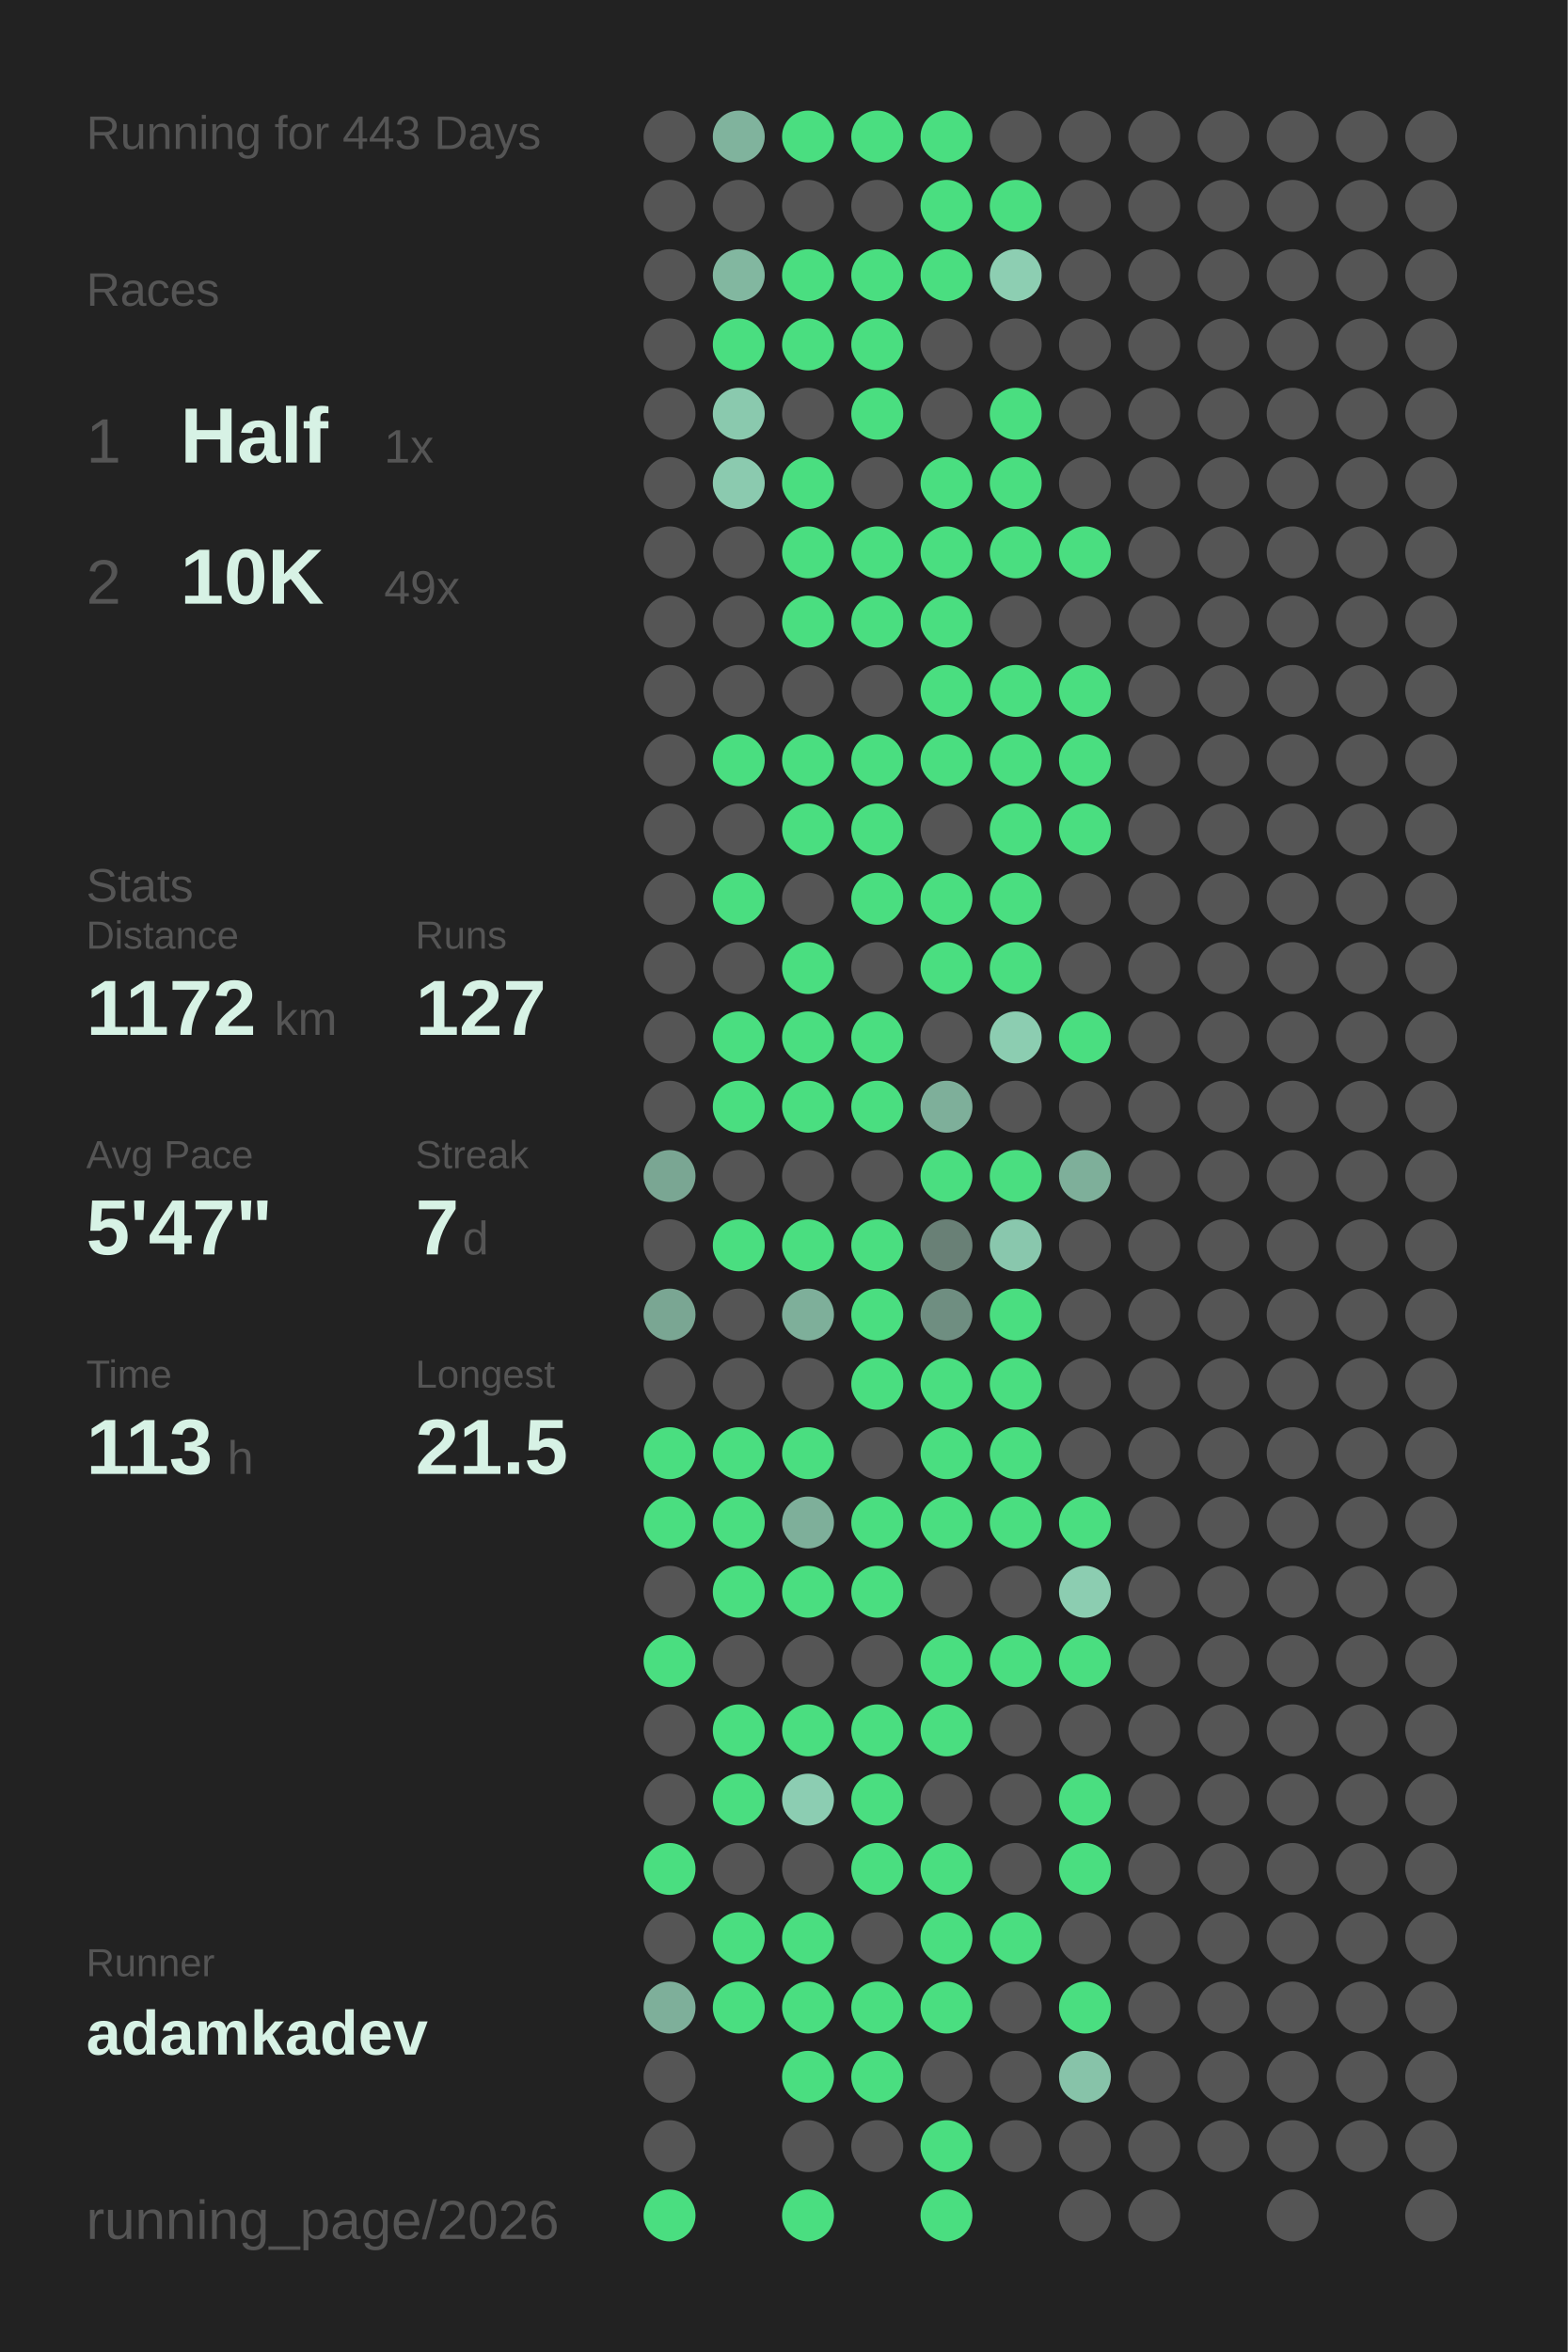
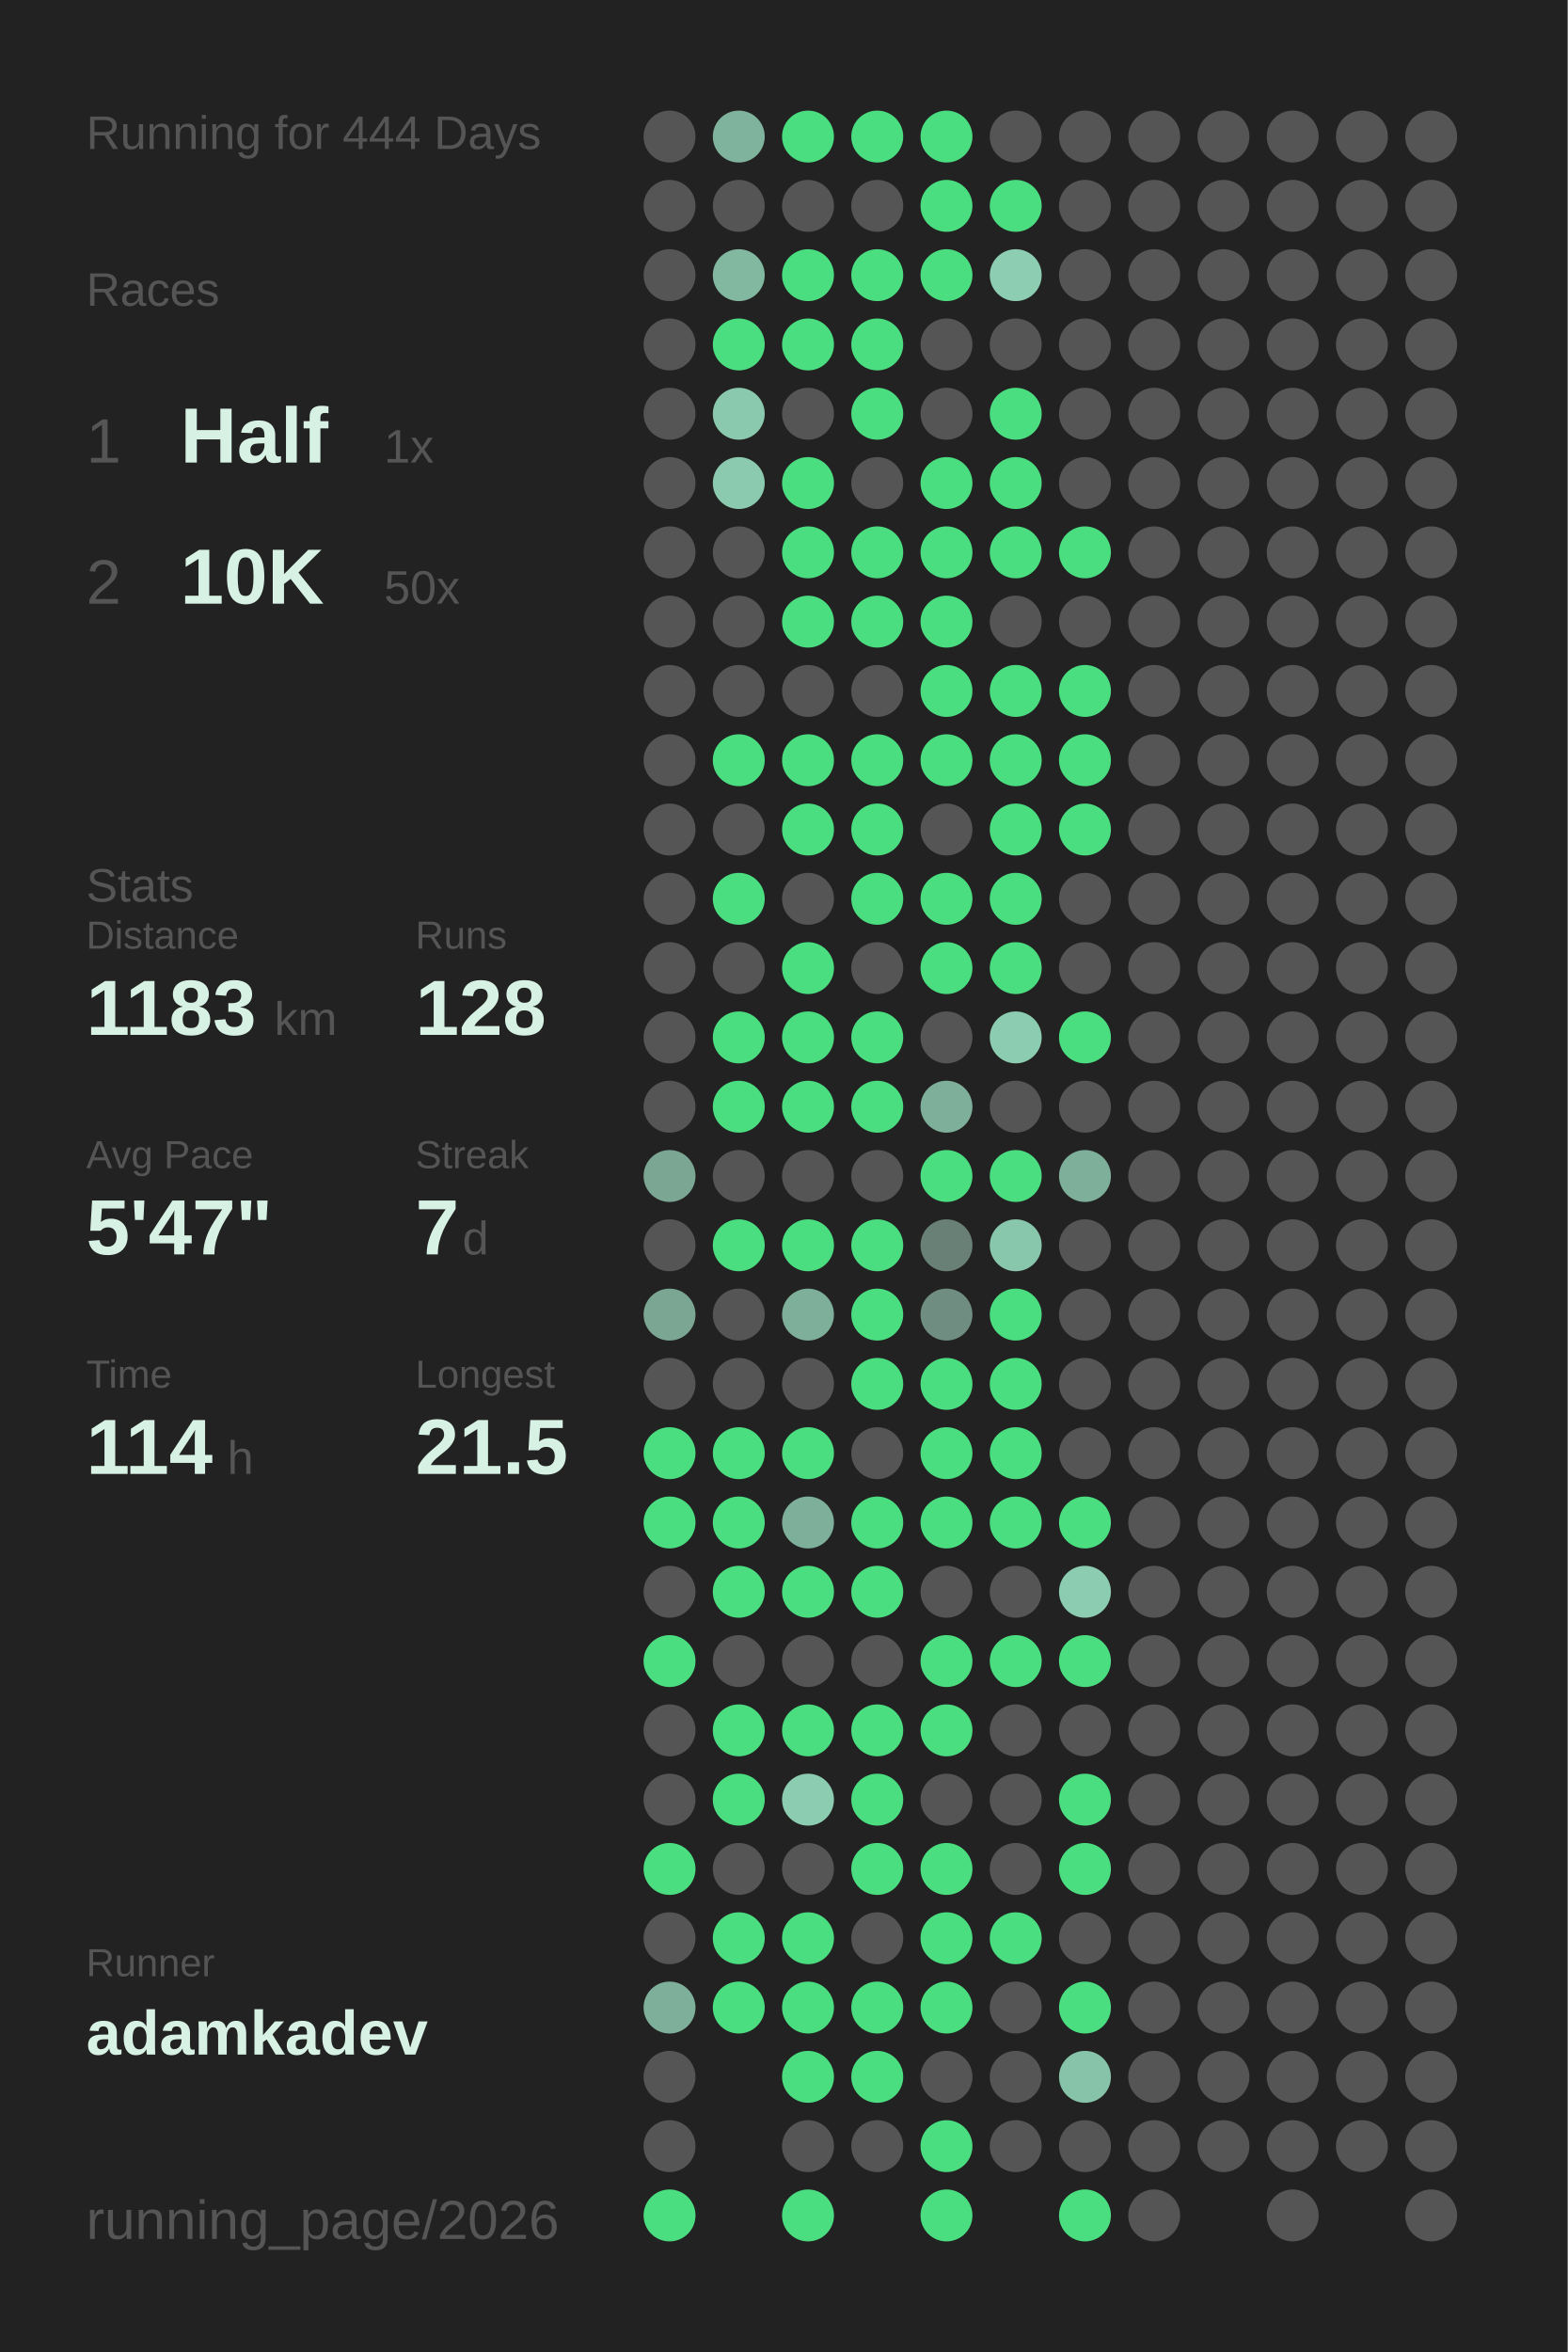
<svg xmlns="http://www.w3.org/2000/svg" baseProfile="full" height="300mm" version="1.1" viewBox="0,0,200,300" width="200mm">
  <defs />
  <rect fill="#222222" height="300" width="200" x="0" y="0" />
-   <text fill="#555555" style="font-size:6px; font-family:Arial;" x="11" y="19">Running for 443 Days</text>
+   <text fill="#555555" style="font-size:6px; font-family:Arial;" x="11" y="19">Running for 444 Days</text>
  <text fill="#555555" style="font-size:6px; font-family:Arial;" x="11" y="39">Races</text>
  <text fill="#555555" style="font-size:8px; font-family:Arial;" x="11" y="59">1</text>
  <text fill="#D7F2E5" style="font-size:10px; font-family:Arial; font-weight:bold;" x="23" y="59">Half</text>
  <text fill="#555555" style="font-size:6px; font-family:Arial;" x="49" y="59">1x</text>
  <text fill="#555555" style="font-size:8px; font-family:Arial;" x="11" y="77">2</text>
  <text fill="#D7F2E5" style="font-size:10px; font-family:Arial; font-weight:bold;" x="23" y="77">10K</text>
-   <text fill="#555555" style="font-size:6px; font-family:Arial;" x="49" y="77">49x</text>
+   <text fill="#555555" style="font-size:6px; font-family:Arial;" x="49" y="77">50x</text>
  <text fill="#555555" style="font-size:6px; font-family:Arial;" x="11" y="115">Stats</text>
  <text fill="#555555" style="font-size:5px; font-family:Arial;" x="11" y="121">Distance</text>
-   <text fill="#D7F2E5" style="font-size:10px; font-family:Arial; font-weight:bold;" x="11" y="132">1172</text>
+   <text fill="#D7F2E5" style="font-size:10px; font-family:Arial; font-weight:bold;" x="11" y="132">1183</text>
  <text fill="#555555" style="font-size:6px; font-family:Arial;" x="35" y="132">km</text>
  <text fill="#555555" style="font-size:5px; font-family:Arial;" x="53" y="121">Runs</text>
-   <text fill="#D7F2E5" style="font-size:10px; font-family:Arial; font-weight:bold;" x="53" y="132">127</text>
+   <text fill="#D7F2E5" style="font-size:10px; font-family:Arial; font-weight:bold;" x="53" y="132">128</text>
  <text fill="#555555" style="font-size:5px; font-family:Arial;" x="11" y="149">Avg Pace</text>
  <text fill="#D7F2E5" style="font-size:10px; font-family:Arial; font-weight:bold;" x="11" y="160">5'47"</text>
  <text fill="#555555" style="font-size:5px; font-family:Arial;" x="53" y="149">Streak</text>
  <text fill="#D7F2E5" style="font-size:10px; font-family:Arial; font-weight:bold;" x="53" y="160">7</text>
  <text fill="#555555" style="font-size:6px; font-family:Arial;" x="59" y="160">d</text>
  <text fill="#555555" style="font-size:5px; font-family:Arial;" x="11" y="177">Time</text>
-   <text fill="#D7F2E5" style="font-size:10px; font-family:Arial; font-weight:bold;" x="11" y="188">113</text>
+   <text fill="#D7F2E5" style="font-size:10px; font-family:Arial; font-weight:bold;" x="11" y="188">114</text>
  <text fill="#555555" style="font-size:6px; font-family:Arial;" x="29" y="188">h</text>
  <text fill="#555555" style="font-size:5px; font-family:Arial;" x="53" y="177">Longest</text>
  <text fill="#D7F2E5" style="font-size:10px; font-family:Arial; font-weight:bold;" x="53" y="188">21.5</text>
  <text fill="#555555" style="font-size:5px; font-family:Arial;" x="11" y="252.065">Runner</text>
  <text fill="#D7F2E5" style="font-size:8px; font-family:Arial; font-weight:bold;" x="11" y="262.065">adamkadev</text>
  <text fill="#555555" style="font-size:7px; font-family:Arial;" x="11" y="285.581">running_page/2026</text>
  <circle cx="85.417" cy="17.419" fill="#555555" r="3.312" />
  <circle cx="85.417" cy="26.258" fill="#555555" r="3.312" />
  <circle cx="85.417" cy="35.097" fill="#555555" r="3.312" />
  <circle cx="85.417" cy="43.935" fill="#555555" r="3.312" />
  <circle cx="85.417" cy="52.774" fill="#555555" r="3.312" />
  <circle cx="85.417" cy="61.613" fill="#555555" r="3.312" />
  <circle cx="85.417" cy="70.452" fill="#555555" r="3.312" />
  <circle cx="85.417" cy="79.29" fill="#555555" r="3.312" />
  <circle cx="85.417" cy="88.129" fill="#555555" r="3.312" />
  <circle cx="85.417" cy="96.968" fill="#555555" r="3.312" />
  <circle cx="85.417" cy="105.806" fill="#555555" r="3.312" />
  <circle cx="85.417" cy="114.645" fill="#555555" r="3.312" />
  <circle cx="85.417" cy="123.484" fill="#555555" r="3.312" />
  <circle cx="85.417" cy="132.323" fill="#555555" r="3.312" />
  <circle cx="85.417" cy="141.161" fill="#555555" r="3.312" />
  <circle cx="85.417" cy="150" fill="#7aa693" r="3.312" />
  <circle cx="85.417" cy="158.839" fill="#555555" r="3.312" />
  <circle cx="85.417" cy="167.677" fill="#7aa693" r="3.312" />
  <circle cx="85.417" cy="176.516" fill="#555555" r="3.312" />
  <circle cx="85.417" cy="185.355" fill="#4ADE80" r="3.312" />
  <circle cx="85.417" cy="194.194" fill="#4ADE80" r="3.312" />
  <circle cx="85.417" cy="203.032" fill="#555555" r="3.312" />
  <circle cx="85.417" cy="211.871" fill="#4ADE80" r="3.312" />
  <circle cx="85.417" cy="220.71" fill="#555555" r="3.312" />
  <circle cx="85.417" cy="229.548" fill="#555555" r="3.312" />
  <circle cx="85.417" cy="238.387" fill="#4ADE80" r="3.312" />
  <circle cx="85.417" cy="247.226" fill="#555555" r="3.312" />
  <circle cx="85.417" cy="256.065" fill="#7eaf9a" r="3.312" />
  <circle cx="85.417" cy="264.903" fill="#555555" r="3.312" />
  <circle cx="85.417" cy="273.742" fill="#555555" r="3.312" />
  <circle cx="85.417" cy="282.581" fill="#4ADE80" r="3.312" />
  <circle cx="94.25" cy="17.419" fill="#80b39d" r="3.312" />
  <circle cx="94.25" cy="26.258" fill="#555555" r="3.312" />
  <circle cx="94.25" cy="35.097" fill="#82b7a0" r="3.312" />
  <circle cx="94.25" cy="43.935" fill="#4ADE80" r="3.312" />
  <circle cx="94.25" cy="52.774" fill="#8ac9ae" r="3.312" />
  <circle cx="94.25" cy="61.613" fill="#8bcaaf" r="3.312" />
  <circle cx="94.25" cy="70.452" fill="#555555" r="3.312" />
  <circle cx="94.25" cy="79.29" fill="#555555" r="3.312" />
  <circle cx="94.25" cy="88.129" fill="#555555" r="3.312" />
  <circle cx="94.25" cy="96.968" fill="#4ADE80" r="3.312" />
  <circle cx="94.25" cy="105.806" fill="#555555" r="3.312" />
  <circle cx="94.25" cy="114.645" fill="#4ADE80" r="3.312" />
  <circle cx="94.25" cy="123.484" fill="#555555" r="3.312" />
  <circle cx="94.25" cy="132.323" fill="#4ADE80" r="3.312" />
  <circle cx="94.25" cy="141.161" fill="#4ADE80" r="3.312" />
  <circle cx="94.25" cy="150" fill="#555555" r="3.312" />
  <circle cx="94.25" cy="158.839" fill="#4ADE80" r="3.312" />
  <circle cx="94.25" cy="167.677" fill="#555555" r="3.312" />
  <circle cx="94.25" cy="176.516" fill="#555555" r="3.312" />
  <circle cx="94.25" cy="185.355" fill="#4ADE80" r="3.312" />
  <circle cx="94.25" cy="194.194" fill="#4ADE80" r="3.312" />
  <circle cx="94.25" cy="203.032" fill="#4ADE80" r="3.312" />
  <circle cx="94.25" cy="211.871" fill="#555555" r="3.312" />
  <circle cx="94.25" cy="220.71" fill="#4ADE80" r="3.312" />
  <circle cx="94.25" cy="229.548" fill="#4ADE80" r="3.312" />
  <circle cx="94.25" cy="238.387" fill="#555555" r="3.312" />
  <circle cx="94.25" cy="247.226" fill="#4ADE80" r="3.312" />
  <circle cx="94.25" cy="256.065" fill="#4ADE80" r="3.312" />
  <circle cx="103.083" cy="17.419" fill="#4ADE80" r="3.312" />
  <circle cx="103.083" cy="26.258" fill="#555555" r="3.312" />
  <circle cx="103.083" cy="35.097" fill="#4ADE80" r="3.312" />
  <circle cx="103.083" cy="43.935" fill="#4ADE80" r="3.312" />
  <circle cx="103.083" cy="52.774" fill="#555555" r="3.312" />
  <circle cx="103.083" cy="61.613" fill="#4ADE80" r="3.312" />
  <circle cx="103.083" cy="70.452" fill="#4ADE80" r="3.312" />
  <circle cx="103.083" cy="79.29" fill="#4ADE80" r="3.312" />
  <circle cx="103.083" cy="88.129" fill="#555555" r="3.312" />
  <circle cx="103.083" cy="96.968" fill="#4ADE80" r="3.312" />
  <circle cx="103.083" cy="105.806" fill="#4ADE80" r="3.312" />
  <circle cx="103.083" cy="114.645" fill="#555555" r="3.312" />
  <circle cx="103.083" cy="123.484" fill="#4ADE80" r="3.312" />
  <circle cx="103.083" cy="132.323" fill="#4ADE80" r="3.312" />
  <circle cx="103.083" cy="141.161" fill="#4ADE80" r="3.312" />
  <circle cx="103.083" cy="150" fill="#555555" r="3.312" />
  <circle cx="103.083" cy="158.839" fill="#4ADE80" r="3.312" />
  <circle cx="103.083" cy="167.677" fill="#7eaf9a" r="3.312" />
  <circle cx="103.083" cy="176.516" fill="#555555" r="3.312" />
  <circle cx="103.083" cy="185.355" fill="#4ADE80" r="3.312" />
  <circle cx="103.083" cy="194.194" fill="#7eaf9a" r="3.312" />
  <circle cx="103.083" cy="203.032" fill="#4ADE80" r="3.312" />
  <circle cx="103.083" cy="211.871" fill="#555555" r="3.312" />
  <circle cx="103.083" cy="220.71" fill="#4ADE80" r="3.312" />
  <circle cx="103.083" cy="229.548" fill="#8ccdb2" r="3.312" />
  <circle cx="103.083" cy="238.387" fill="#555555" r="3.312" />
  <circle cx="103.083" cy="247.226" fill="#4ADE80" r="3.312" />
  <circle cx="103.083" cy="256.065" fill="#4ADE80" r="3.312" />
  <circle cx="103.083" cy="264.903" fill="#4ADE80" r="3.312" />
  <circle cx="103.083" cy="273.742" fill="#555555" r="3.312" />
  <circle cx="103.083" cy="282.581" fill="#4ADE80" r="3.312" />
  <circle cx="111.917" cy="17.419" fill="#4ADE80" r="3.312" />
  <circle cx="111.917" cy="26.258" fill="#555555" r="3.312" />
  <circle cx="111.917" cy="35.097" fill="#4ADE80" r="3.312" />
  <circle cx="111.917" cy="43.935" fill="#4ADE80" r="3.312" />
  <circle cx="111.917" cy="52.774" fill="#4ADE80" r="3.312" />
  <circle cx="111.917" cy="61.613" fill="#555555" r="3.312" />
  <circle cx="111.917" cy="70.452" fill="#4ADE80" r="3.312" />
  <circle cx="111.917" cy="79.29" fill="#4ADE80" r="3.312" />
  <circle cx="111.917" cy="88.129" fill="#555555" r="3.312" />
  <circle cx="111.917" cy="96.968" fill="#4ADE80" r="3.312" />
  <circle cx="111.917" cy="105.806" fill="#4ADE80" r="3.312" />
  <circle cx="111.917" cy="114.645" fill="#4ADE80" r="3.312" />
  <circle cx="111.917" cy="123.484" fill="#555555" r="3.312" />
  <circle cx="111.917" cy="132.323" fill="#4ADE80" r="3.312" />
  <circle cx="111.917" cy="141.161" fill="#4ADE80" r="3.312" />
  <circle cx="111.917" cy="150" fill="#555555" r="3.312" />
  <circle cx="111.917" cy="158.839" fill="#4ADE80" r="3.312" />
  <circle cx="111.917" cy="167.677" fill="#4ADE80" r="3.312" />
  <circle cx="111.917" cy="176.516" fill="#4ADE80" r="3.312" />
  <circle cx="111.917" cy="185.355" fill="#555555" r="3.312" />
  <circle cx="111.917" cy="194.194" fill="#4ADE80" r="3.312" />
  <circle cx="111.917" cy="203.032" fill="#4ADE80" r="3.312" />
  <circle cx="111.917" cy="211.871" fill="#555555" r="3.312" />
  <circle cx="111.917" cy="220.71" fill="#4ADE80" r="3.312" />
  <circle cx="111.917" cy="229.548" fill="#4ADE80" r="3.312" />
  <circle cx="111.917" cy="238.387" fill="#4ADE80" r="3.312" />
  <circle cx="111.917" cy="247.226" fill="#555555" r="3.312" />
  <circle cx="111.917" cy="256.065" fill="#4ADE80" r="3.312" />
  <circle cx="111.917" cy="264.903" fill="#4ADE80" r="3.312" />
  <circle cx="111.917" cy="273.742" fill="#555555" r="3.312" />
  <circle cx="120.75" cy="17.419" fill="#4ADE80" r="3.312" />
  <circle cx="120.75" cy="26.258" fill="#4ADE80" r="3.312" />
  <circle cx="120.75" cy="35.097" fill="#4ADE80" r="3.312" />
  <circle cx="120.75" cy="43.935" fill="#555555" r="3.312" />
  <circle cx="120.75" cy="52.774" fill="#555555" r="3.312" />
  <circle cx="120.75" cy="61.613" fill="#4ADE80" r="3.312" />
  <circle cx="120.75" cy="70.452" fill="#4ADE80" r="3.312" />
  <circle cx="120.75" cy="79.29" fill="#4ADE80" r="3.312" />
  <circle cx="120.75" cy="88.129" fill="#4ADE80" r="3.312" />
  <circle cx="120.75" cy="96.968" fill="#4ADE80" r="3.312" />
  <circle cx="120.75" cy="105.806" fill="#555555" r="3.312" />
  <circle cx="120.75" cy="114.645" fill="#4ADE80" r="3.312" />
  <circle cx="120.75" cy="123.484" fill="#4ADE80" r="3.312" />
  <circle cx="120.75" cy="132.323" fill="#555555" r="3.312" />
  <circle cx="120.75" cy="141.161" fill="#7eaf9a" r="3.312" />
  <circle cx="120.75" cy="150" fill="#4ADE80" r="3.312" />
  <circle cx="120.75" cy="158.839" fill="#698076" r="3.312" />
  <circle cx="120.75" cy="167.677" fill="#6f8e81" r="3.312" />
  <circle cx="120.75" cy="176.516" fill="#4ADE80" r="3.312" />
  <circle cx="120.75" cy="185.355" fill="#4ADE80" r="3.312" />
  <circle cx="120.75" cy="194.194" fill="#4ADE80" r="3.312" />
  <circle cx="120.75" cy="203.032" fill="#555555" r="3.312" />
  <circle cx="120.75" cy="211.871" fill="#4ADE80" r="3.312" />
  <circle cx="120.75" cy="220.71" fill="#4ADE80" r="3.312" />
  <circle cx="120.75" cy="229.548" fill="#555555" r="3.312" />
  <circle cx="120.75" cy="238.387" fill="#4ADE80" r="3.312" />
  <circle cx="120.75" cy="247.226" fill="#4ADE80" r="3.312" />
  <circle cx="120.75" cy="256.065" fill="#4ADE80" r="3.312" />
  <circle cx="120.75" cy="264.903" fill="#555555" r="3.312" />
  <circle cx="120.75" cy="273.742" fill="#4ADE80" r="3.312" />
  <circle cx="120.75" cy="282.581" fill="#4ADE80" r="3.312" />
  <circle cx="129.583" cy="17.419" fill="#555555" r="3.312" />
  <circle cx="129.583" cy="26.258" fill="#4ADE80" r="3.312" />
  <circle cx="129.583" cy="35.097" fill="#8dceb2" r="3.312" />
  <circle cx="129.583" cy="43.935" fill="#555555" r="3.312" />
  <circle cx="129.583" cy="52.774" fill="#4ADE80" r="3.312" />
  <circle cx="129.583" cy="61.613" fill="#4ADE80" r="3.312" />
  <circle cx="129.583" cy="70.452" fill="#4ADE80" r="3.312" />
  <circle cx="129.583" cy="79.29" fill="#555555" r="3.312" />
  <circle cx="129.583" cy="88.129" fill="#4ADE80" r="3.312" />
  <circle cx="129.583" cy="96.968" fill="#4ADE80" r="3.312" />
  <circle cx="129.583" cy="105.806" fill="#4ADE80" r="3.312" />
  <circle cx="129.583" cy="114.645" fill="#4ADE80" r="3.312" />
  <circle cx="129.583" cy="123.484" fill="#4ADE80" r="3.312" />
  <circle cx="129.583" cy="132.323" fill="#8ccdb1" r="3.312" />
  <circle cx="129.583" cy="141.161" fill="#555555" r="3.312" />
  <circle cx="129.583" cy="150" fill="#4ADE80" r="3.312" />
  <circle cx="129.583" cy="158.839" fill="#89c7ad" r="3.312" />
  <circle cx="129.583" cy="167.677" fill="#4ADE80" r="3.312" />
  <circle cx="129.583" cy="176.516" fill="#4ADE80" r="3.312" />
  <circle cx="129.583" cy="185.355" fill="#4ADE80" r="3.312" />
  <circle cx="129.583" cy="194.194" fill="#4ADE80" r="3.312" />
  <circle cx="129.583" cy="203.032" fill="#555555" r="3.312" />
  <circle cx="129.583" cy="211.871" fill="#4ADE80" r="3.312" />
  <circle cx="129.583" cy="220.71" fill="#555555" r="3.312" />
  <circle cx="129.583" cy="229.548" fill="#555555" r="3.312" />
  <circle cx="129.583" cy="238.387" fill="#555555" r="3.312" />
  <circle cx="129.583" cy="247.226" fill="#4ADE80" r="3.312" />
  <circle cx="129.583" cy="256.065" fill="#555555" r="3.312" />
  <circle cx="129.583" cy="264.903" fill="#555555" r="3.312" />
  <circle cx="129.583" cy="273.742" fill="#555555" r="3.312" />
  <circle cx="138.417" cy="17.419" fill="#555555" r="3.312" />
  <circle cx="138.417" cy="26.258" fill="#555555" r="3.312" />
  <circle cx="138.417" cy="35.097" fill="#555555" r="3.312" />
  <circle cx="138.417" cy="43.935" fill="#555555" r="3.312" />
  <circle cx="138.417" cy="52.774" fill="#555555" r="3.312" />
  <circle cx="138.417" cy="61.613" fill="#555555" r="3.312" />
  <circle cx="138.417" cy="70.452" fill="#4ADE80" r="3.312" />
  <circle cx="138.417" cy="79.29" fill="#555555" r="3.312" />
  <circle cx="138.417" cy="88.129" fill="#4ADE80" r="3.312" />
  <circle cx="138.417" cy="96.968" fill="#4ADE80" r="3.312" />
  <circle cx="138.417" cy="105.806" fill="#4ADE80" r="3.312" />
  <circle cx="138.417" cy="114.645" fill="#555555" r="3.312" />
  <circle cx="138.417" cy="123.484" fill="#555555" r="3.312" />
  <circle cx="138.417" cy="132.323" fill="#4ADE80" r="3.312" />
  <circle cx="138.417" cy="141.161" fill="#555555" r="3.312" />
  <circle cx="138.417" cy="150" fill="#7eaf9a" r="3.312" />
  <circle cx="138.417" cy="158.839" fill="#555555" r="3.312" />
  <circle cx="138.417" cy="167.677" fill="#555555" r="3.312" />
  <circle cx="138.417" cy="176.516" fill="#555555" r="3.312" />
  <circle cx="138.417" cy="185.355" fill="#555555" r="3.312" />
  <circle cx="138.417" cy="194.194" fill="#4ADE80" r="3.312" />
  <circle cx="138.417" cy="203.032" fill="#8ccdb1" r="3.312" />
  <circle cx="138.417" cy="211.871" fill="#4ADE80" r="3.312" />
  <circle cx="138.417" cy="220.71" fill="#555555" r="3.312" />
  <circle cx="138.417" cy="229.548" fill="#4ADE80" r="3.312" />
  <circle cx="138.417" cy="238.387" fill="#4ADE80" r="3.312" />
  <circle cx="138.417" cy="247.226" fill="#555555" r="3.312" />
  <circle cx="138.417" cy="256.065" fill="#4ADE80" r="3.312" />
  <circle cx="138.417" cy="264.903" fill="#87c3a9" r="3.312" />
  <circle cx="138.417" cy="273.742" fill="#555555" r="3.312" />
-   <circle cx="138.417" cy="282.581" fill="#555555" r="3.312" />
+   <circle cx="138.417" cy="282.581" fill="#4ADE80" r="3.312" />
  <circle cx="147.25" cy="17.419" fill="#555555" r="3.312" />
  <circle cx="147.25" cy="26.258" fill="#555555" r="3.312" />
  <circle cx="147.25" cy="35.097" fill="#555555" r="3.312" />
  <circle cx="147.25" cy="43.935" fill="#555555" r="3.312" />
  <circle cx="147.25" cy="52.774" fill="#555555" r="3.312" />
  <circle cx="147.25" cy="61.613" fill="#555555" r="3.312" />
  <circle cx="147.25" cy="70.452" fill="#555555" r="3.312" />
  <circle cx="147.25" cy="79.29" fill="#555555" r="3.312" />
  <circle cx="147.25" cy="88.129" fill="#555555" r="3.312" />
  <circle cx="147.25" cy="96.968" fill="#555555" r="3.312" />
  <circle cx="147.25" cy="105.806" fill="#555555" r="3.312" />
  <circle cx="147.25" cy="114.645" fill="#555555" r="3.312" />
  <circle cx="147.25" cy="123.484" fill="#555555" r="3.312" />
  <circle cx="147.25" cy="132.323" fill="#555555" r="3.312" />
  <circle cx="147.25" cy="141.161" fill="#555555" r="3.312" />
  <circle cx="147.25" cy="150" fill="#555555" r="3.312" />
  <circle cx="147.25" cy="158.839" fill="#555555" r="3.312" />
  <circle cx="147.25" cy="167.677" fill="#555555" r="3.312" />
  <circle cx="147.25" cy="176.516" fill="#555555" r="3.312" />
  <circle cx="147.25" cy="185.355" fill="#555555" r="3.312" />
  <circle cx="147.25" cy="194.194" fill="#555555" r="3.312" />
  <circle cx="147.25" cy="203.032" fill="#555555" r="3.312" />
  <circle cx="147.25" cy="211.871" fill="#555555" r="3.312" />
  <circle cx="147.25" cy="220.71" fill="#555555" r="3.312" />
  <circle cx="147.25" cy="229.548" fill="#555555" r="3.312" />
  <circle cx="147.25" cy="238.387" fill="#555555" r="3.312" />
  <circle cx="147.25" cy="247.226" fill="#555555" r="3.312" />
  <circle cx="147.25" cy="256.065" fill="#555555" r="3.312" />
  <circle cx="147.25" cy="264.903" fill="#555555" r="3.312" />
  <circle cx="147.25" cy="273.742" fill="#555555" r="3.312" />
  <circle cx="147.25" cy="282.581" fill="#555555" r="3.312" />
  <circle cx="156.083" cy="17.419" fill="#555555" r="3.312" />
  <circle cx="156.083" cy="26.258" fill="#555555" r="3.312" />
  <circle cx="156.083" cy="35.097" fill="#555555" r="3.312" />
  <circle cx="156.083" cy="43.935" fill="#555555" r="3.312" />
  <circle cx="156.083" cy="52.774" fill="#555555" r="3.312" />
  <circle cx="156.083" cy="61.613" fill="#555555" r="3.312" />
  <circle cx="156.083" cy="70.452" fill="#555555" r="3.312" />
  <circle cx="156.083" cy="79.29" fill="#555555" r="3.312" />
  <circle cx="156.083" cy="88.129" fill="#555555" r="3.312" />
  <circle cx="156.083" cy="96.968" fill="#555555" r="3.312" />
  <circle cx="156.083" cy="105.806" fill="#555555" r="3.312" />
  <circle cx="156.083" cy="114.645" fill="#555555" r="3.312" />
  <circle cx="156.083" cy="123.484" fill="#555555" r="3.312" />
  <circle cx="156.083" cy="132.323" fill="#555555" r="3.312" />
  <circle cx="156.083" cy="141.161" fill="#555555" r="3.312" />
  <circle cx="156.083" cy="150" fill="#555555" r="3.312" />
  <circle cx="156.083" cy="158.839" fill="#555555" r="3.312" />
  <circle cx="156.083" cy="167.677" fill="#555555" r="3.312" />
  <circle cx="156.083" cy="176.516" fill="#555555" r="3.312" />
  <circle cx="156.083" cy="185.355" fill="#555555" r="3.312" />
  <circle cx="156.083" cy="194.194" fill="#555555" r="3.312" />
  <circle cx="156.083" cy="203.032" fill="#555555" r="3.312" />
  <circle cx="156.083" cy="211.871" fill="#555555" r="3.312" />
  <circle cx="156.083" cy="220.71" fill="#555555" r="3.312" />
  <circle cx="156.083" cy="229.548" fill="#555555" r="3.312" />
  <circle cx="156.083" cy="238.387" fill="#555555" r="3.312" />
  <circle cx="156.083" cy="247.226" fill="#555555" r="3.312" />
  <circle cx="156.083" cy="256.065" fill="#555555" r="3.312" />
  <circle cx="156.083" cy="264.903" fill="#555555" r="3.312" />
  <circle cx="156.083" cy="273.742" fill="#555555" r="3.312" />
  <circle cx="164.917" cy="17.419" fill="#555555" r="3.312" />
  <circle cx="164.917" cy="26.258" fill="#555555" r="3.312" />
  <circle cx="164.917" cy="35.097" fill="#555555" r="3.312" />
  <circle cx="164.917" cy="43.935" fill="#555555" r="3.312" />
  <circle cx="164.917" cy="52.774" fill="#555555" r="3.312" />
  <circle cx="164.917" cy="61.613" fill="#555555" r="3.312" />
  <circle cx="164.917" cy="70.452" fill="#555555" r="3.312" />
  <circle cx="164.917" cy="79.29" fill="#555555" r="3.312" />
  <circle cx="164.917" cy="88.129" fill="#555555" r="3.312" />
  <circle cx="164.917" cy="96.968" fill="#555555" r="3.312" />
  <circle cx="164.917" cy="105.806" fill="#555555" r="3.312" />
  <circle cx="164.917" cy="114.645" fill="#555555" r="3.312" />
  <circle cx="164.917" cy="123.484" fill="#555555" r="3.312" />
  <circle cx="164.917" cy="132.323" fill="#555555" r="3.312" />
  <circle cx="164.917" cy="141.161" fill="#555555" r="3.312" />
  <circle cx="164.917" cy="150" fill="#555555" r="3.312" />
  <circle cx="164.917" cy="158.839" fill="#555555" r="3.312" />
  <circle cx="164.917" cy="167.677" fill="#555555" r="3.312" />
  <circle cx="164.917" cy="176.516" fill="#555555" r="3.312" />
  <circle cx="164.917" cy="185.355" fill="#555555" r="3.312" />
  <circle cx="164.917" cy="194.194" fill="#555555" r="3.312" />
  <circle cx="164.917" cy="203.032" fill="#555555" r="3.312" />
  <circle cx="164.917" cy="211.871" fill="#555555" r="3.312" />
  <circle cx="164.917" cy="220.71" fill="#555555" r="3.312" />
  <circle cx="164.917" cy="229.548" fill="#555555" r="3.312" />
  <circle cx="164.917" cy="238.387" fill="#555555" r="3.312" />
  <circle cx="164.917" cy="247.226" fill="#555555" r="3.312" />
  <circle cx="164.917" cy="256.065" fill="#555555" r="3.312" />
  <circle cx="164.917" cy="264.903" fill="#555555" r="3.312" />
  <circle cx="164.917" cy="273.742" fill="#555555" r="3.312" />
  <circle cx="164.917" cy="282.581" fill="#555555" r="3.312" />
  <circle cx="173.75" cy="17.419" fill="#555555" r="3.312" />
  <circle cx="173.75" cy="26.258" fill="#555555" r="3.312" />
  <circle cx="173.75" cy="35.097" fill="#555555" r="3.312" />
  <circle cx="173.75" cy="43.935" fill="#555555" r="3.312" />
  <circle cx="173.75" cy="52.774" fill="#555555" r="3.312" />
  <circle cx="173.75" cy="61.613" fill="#555555" r="3.312" />
  <circle cx="173.75" cy="70.452" fill="#555555" r="3.312" />
  <circle cx="173.75" cy="79.29" fill="#555555" r="3.312" />
  <circle cx="173.75" cy="88.129" fill="#555555" r="3.312" />
  <circle cx="173.75" cy="96.968" fill="#555555" r="3.312" />
  <circle cx="173.75" cy="105.806" fill="#555555" r="3.312" />
  <circle cx="173.75" cy="114.645" fill="#555555" r="3.312" />
  <circle cx="173.75" cy="123.484" fill="#555555" r="3.312" />
  <circle cx="173.75" cy="132.323" fill="#555555" r="3.312" />
  <circle cx="173.75" cy="141.161" fill="#555555" r="3.312" />
  <circle cx="173.75" cy="150" fill="#555555" r="3.312" />
  <circle cx="173.75" cy="158.839" fill="#555555" r="3.312" />
  <circle cx="173.75" cy="167.677" fill="#555555" r="3.312" />
  <circle cx="173.75" cy="176.516" fill="#555555" r="3.312" />
  <circle cx="173.75" cy="185.355" fill="#555555" r="3.312" />
  <circle cx="173.75" cy="194.194" fill="#555555" r="3.312" />
  <circle cx="173.75" cy="203.032" fill="#555555" r="3.312" />
  <circle cx="173.75" cy="211.871" fill="#555555" r="3.312" />
  <circle cx="173.75" cy="220.71" fill="#555555" r="3.312" />
  <circle cx="173.75" cy="229.548" fill="#555555" r="3.312" />
  <circle cx="173.75" cy="238.387" fill="#555555" r="3.312" />
  <circle cx="173.75" cy="247.226" fill="#555555" r="3.312" />
  <circle cx="173.75" cy="256.065" fill="#555555" r="3.312" />
  <circle cx="173.75" cy="264.903" fill="#555555" r="3.312" />
  <circle cx="173.75" cy="273.742" fill="#555555" r="3.312" />
  <circle cx="182.583" cy="17.419" fill="#555555" r="3.312" />
  <circle cx="182.583" cy="26.258" fill="#555555" r="3.312" />
  <circle cx="182.583" cy="35.097" fill="#555555" r="3.312" />
  <circle cx="182.583" cy="43.935" fill="#555555" r="3.312" />
  <circle cx="182.583" cy="52.774" fill="#555555" r="3.312" />
  <circle cx="182.583" cy="61.613" fill="#555555" r="3.312" />
  <circle cx="182.583" cy="70.452" fill="#555555" r="3.312" />
  <circle cx="182.583" cy="79.29" fill="#555555" r="3.312" />
  <circle cx="182.583" cy="88.129" fill="#555555" r="3.312" />
  <circle cx="182.583" cy="96.968" fill="#555555" r="3.312" />
  <circle cx="182.583" cy="105.806" fill="#555555" r="3.312" />
  <circle cx="182.583" cy="114.645" fill="#555555" r="3.312" />
  <circle cx="182.583" cy="123.484" fill="#555555" r="3.312" />
  <circle cx="182.583" cy="132.323" fill="#555555" r="3.312" />
  <circle cx="182.583" cy="141.161" fill="#555555" r="3.312" />
  <circle cx="182.583" cy="150" fill="#555555" r="3.312" />
  <circle cx="182.583" cy="158.839" fill="#555555" r="3.312" />
  <circle cx="182.583" cy="167.677" fill="#555555" r="3.312" />
  <circle cx="182.583" cy="176.516" fill="#555555" r="3.312" />
  <circle cx="182.583" cy="185.355" fill="#555555" r="3.312" />
  <circle cx="182.583" cy="194.194" fill="#555555" r="3.312" />
  <circle cx="182.583" cy="203.032" fill="#555555" r="3.312" />
  <circle cx="182.583" cy="211.871" fill="#555555" r="3.312" />
  <circle cx="182.583" cy="220.71" fill="#555555" r="3.312" />
  <circle cx="182.583" cy="229.548" fill="#555555" r="3.312" />
  <circle cx="182.583" cy="238.387" fill="#555555" r="3.312" />
  <circle cx="182.583" cy="247.226" fill="#555555" r="3.312" />
  <circle cx="182.583" cy="256.065" fill="#555555" r="3.312" />
  <circle cx="182.583" cy="264.903" fill="#555555" r="3.312" />
  <circle cx="182.583" cy="273.742" fill="#555555" r="3.312" />
  <circle cx="182.583" cy="282.581" fill="#555555" r="3.312" />
</svg>
